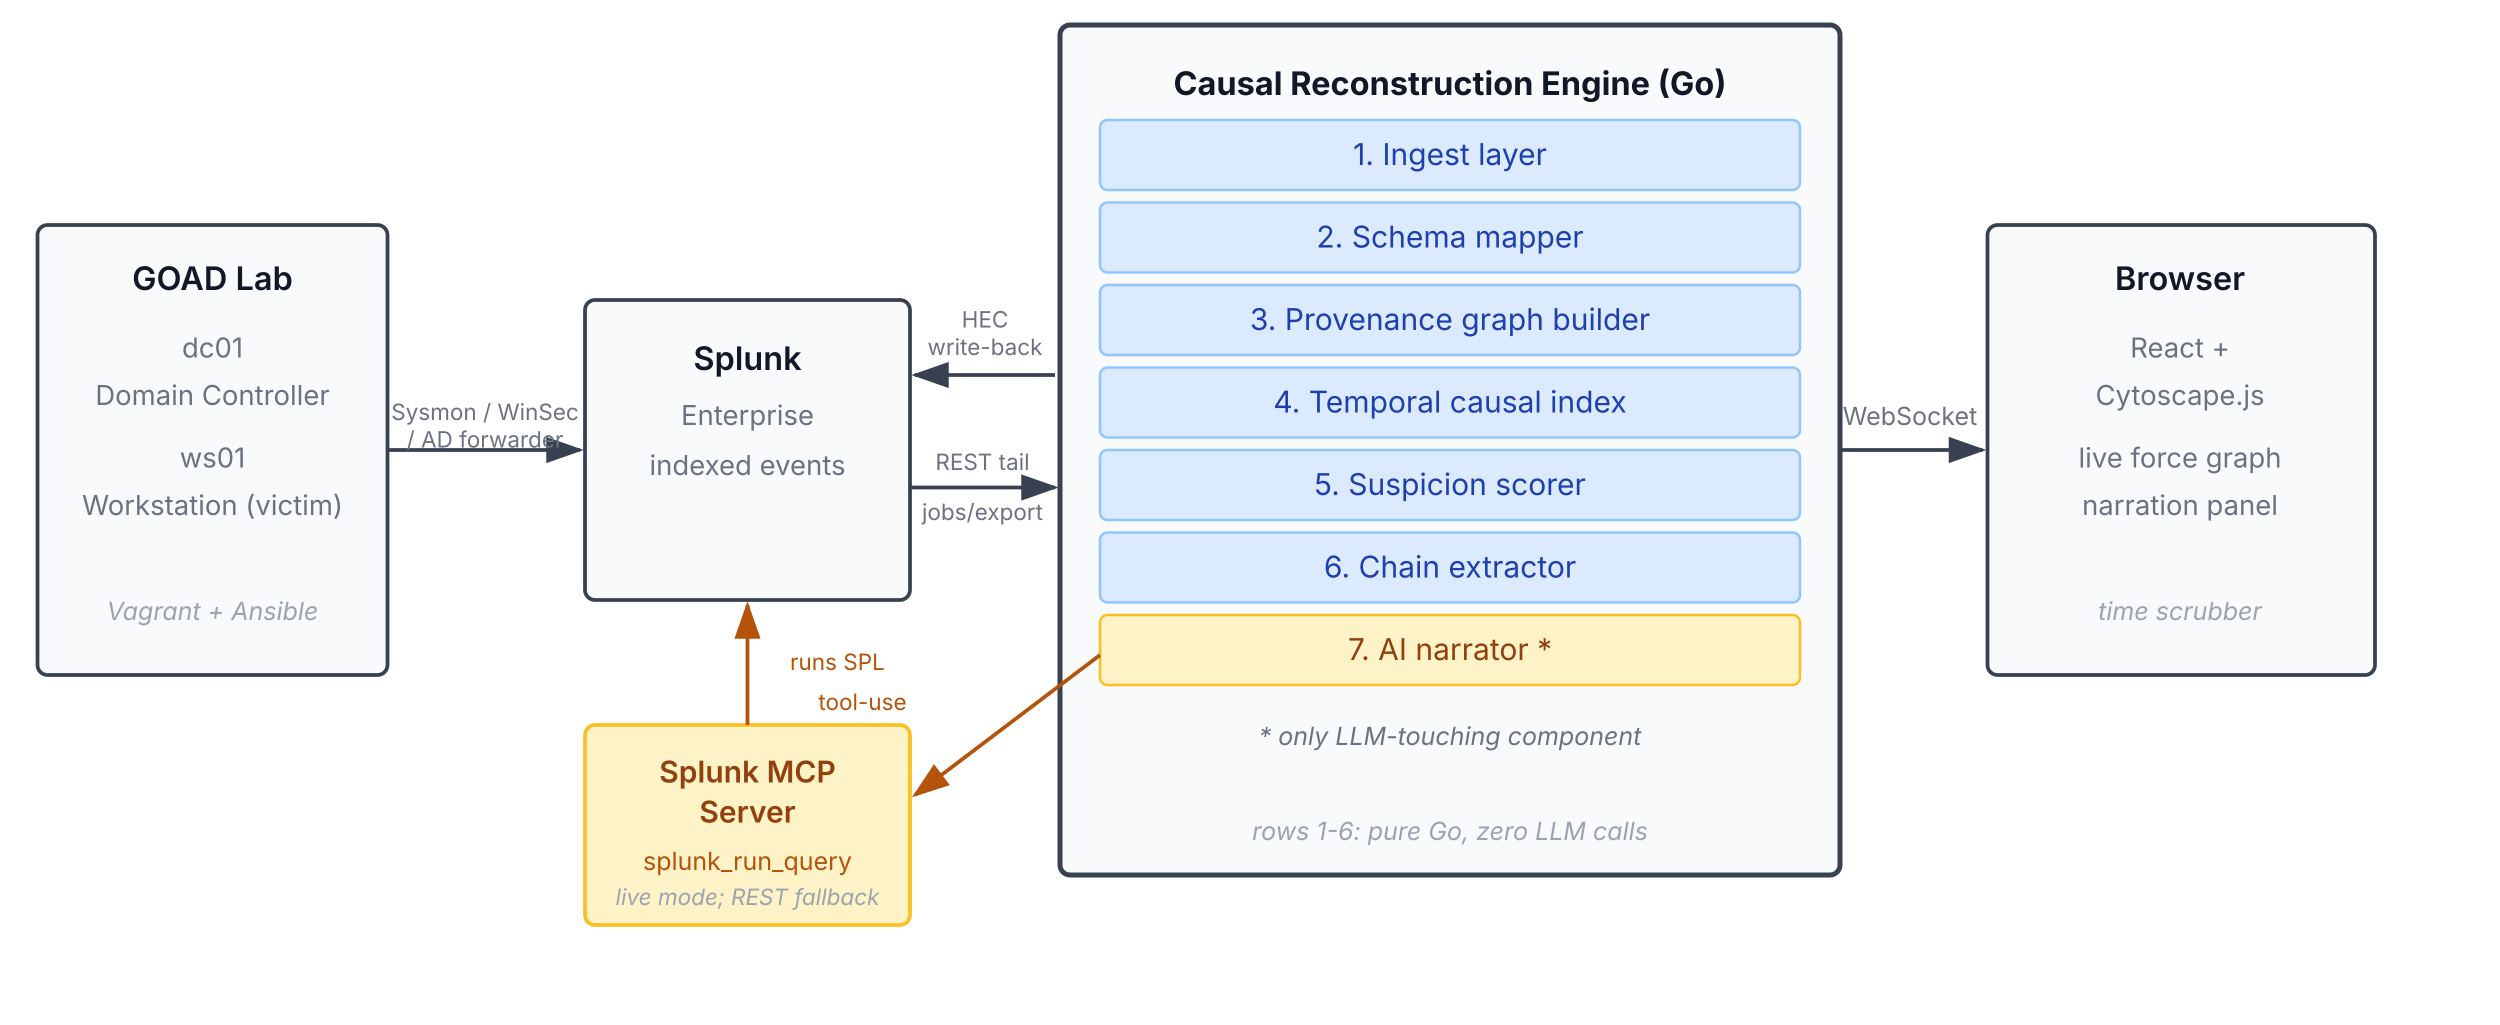
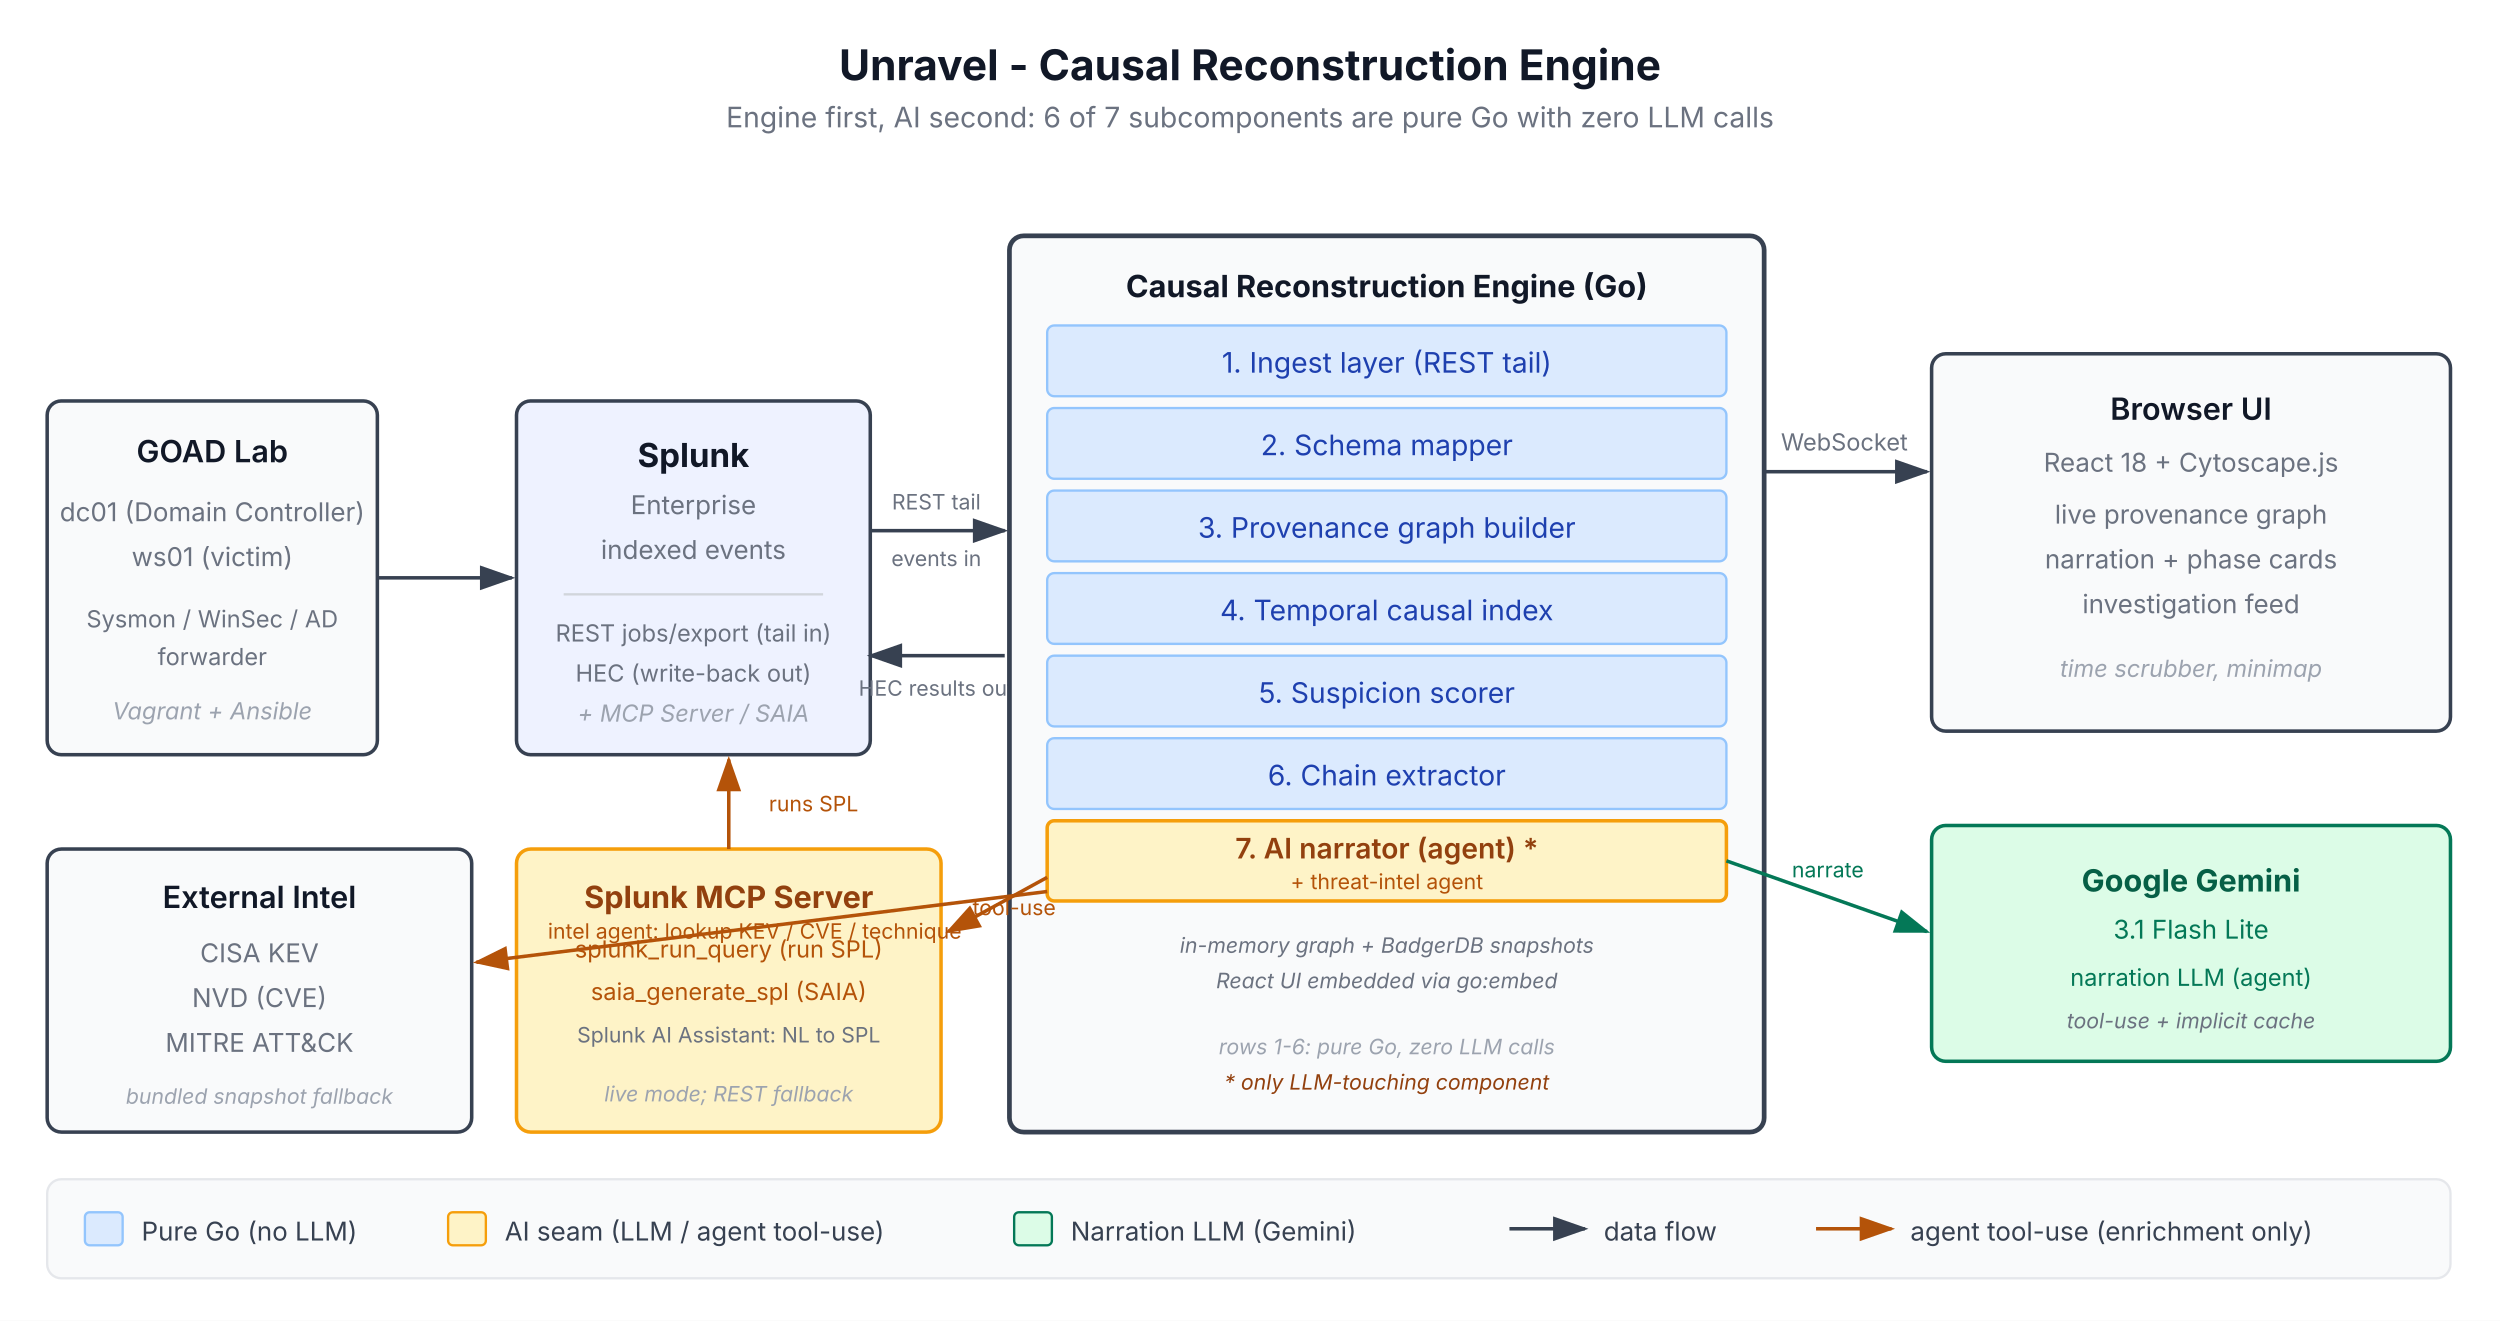
- <svg xmlns="http://www.w3.org/2000/svg" viewBox="0 0 1000 410" width="1000" height="410">
+ <svg xmlns="http://www.w3.org/2000/svg" viewBox="0 0 1060 560" width="1060" height="560" font-family="-apple-system, BlinkMacSystemFont, 'Segoe UI', sans-serif">
  <defs>
    <marker id="arr" markerWidth="10" markerHeight="7" refX="9" refY="3.5" orient="auto">
      <polygon points="0 0, 10 3.5, 0 7" fill="#374151" />
    </marker>
    <marker id="arrA" markerWidth="10" markerHeight="7" refX="9" refY="3.5" orient="auto">
      <polygon points="0 0, 10 3.5, 0 7" fill="#b45309" />
    </marker>
+     <marker id="arrG" markerWidth="10" markerHeight="7" refX="9" refY="3.5" orient="auto">
+       <polygon points="0 0, 10 3.5, 0 7" fill="#047857" />
+     </marker>
  </defs>
-   <rect width="1000" height="410" fill="#ffffff" />
-   <rect x="15" y="90" width="140" height="180" rx="4" fill="#f9fafb" stroke="#374151" stroke-width="1.5" />
-   <text x="85" y="116" text-anchor="middle" font-family="-apple-system, BlinkMacSystemFont, 'Segoe UI', sans-serif" font-size="13" font-weight="600" fill="#111827">GOAD Lab</text>
-   <text x="85" y="143" text-anchor="middle" font-family="-apple-system, BlinkMacSystemFont, 'Segoe UI', sans-serif" font-size="11" fill="#6b7280">dc01</text>
-   <text x="85" y="162" text-anchor="middle" font-family="-apple-system, BlinkMacSystemFont, 'Segoe UI', sans-serif" font-size="11" fill="#6b7280">Domain Controller</text>
-   <text x="85" y="187" text-anchor="middle" font-family="-apple-system, BlinkMacSystemFont, 'Segoe UI', sans-serif" font-size="11" fill="#6b7280">ws01</text>
-   <text x="85" y="206" text-anchor="middle" font-family="-apple-system, BlinkMacSystemFont, 'Segoe UI', sans-serif" font-size="11" fill="#6b7280">Workstation (victim)</text>
-   <text x="85" y="248" text-anchor="middle" font-family="-apple-system, BlinkMacSystemFont, 'Segoe UI', sans-serif" font-size="10" font-style="italic" fill="#9ca3af">Vagrant + Ansible</text>
-   <line x1="155" y1="180" x2="232" y2="180" stroke="#374151" stroke-width="1.5" marker-end="url(#arr)" />
-   <text x="194" y="168" text-anchor="middle" font-family="-apple-system, BlinkMacSystemFont, 'Segoe UI', sans-serif" font-size="9" fill="#6b7280">Sysmon / WinSec</text>
-   <text x="194" y="179" text-anchor="middle" font-family="-apple-system, BlinkMacSystemFont, 'Segoe UI', sans-serif" font-size="9" fill="#6b7280">/ AD forwarder</text>
-   <rect x="234" y="120" width="130" height="120" rx="4" fill="#f9fafb" stroke="#374151" stroke-width="1.5" />
-   <text x="299" y="148" text-anchor="middle" font-family="-apple-system, BlinkMacSystemFont, 'Segoe UI', sans-serif" font-size="13" font-weight="600" fill="#111827">Splunk</text>
-   <text x="299" y="170" text-anchor="middle" font-family="-apple-system, BlinkMacSystemFont, 'Segoe UI', sans-serif" font-size="11" fill="#6b7280">Enterprise</text>
-   <text x="299" y="190" text-anchor="middle" font-family="-apple-system, BlinkMacSystemFont, 'Segoe UI', sans-serif" font-size="11" fill="#6b7280">indexed events</text>
-   <line x1="422" y1="150" x2="366" y2="150" stroke="#374151" stroke-width="1.5" marker-end="url(#arr)" />
-   <text x="394" y="131" text-anchor="middle" font-family="-apple-system, BlinkMacSystemFont, 'Segoe UI', sans-serif" font-size="9" fill="#6b7280">HEC</text>
-   <text x="394" y="142" text-anchor="middle" font-family="-apple-system, BlinkMacSystemFont, 'Segoe UI', sans-serif" font-size="9" fill="#6b7280">write-back</text>
-   <line x1="364" y1="195" x2="422" y2="195" stroke="#374151" stroke-width="1.5" marker-end="url(#arr)" />
-   <text x="393" y="188" text-anchor="middle" font-family="-apple-system, BlinkMacSystemFont, 'Segoe UI', sans-serif" font-size="9" fill="#6b7280">REST tail</text>
-   <text x="393" y="208" text-anchor="middle" font-family="-apple-system, BlinkMacSystemFont, 'Segoe UI', sans-serif" font-size="9" fill="#6b7280">jobs/export</text>
-   <rect x="424" y="10" width="312" height="340" rx="4" fill="#f9fafb" stroke="#374151" stroke-width="2" />
-   <text x="580" y="38" text-anchor="middle" font-family="-apple-system, BlinkMacSystemFont, 'Segoe UI', sans-serif" font-size="13" font-weight="700" fill="#111827">Causal Reconstruction Engine (Go)</text>
-   <rect x="440" y="48" width="280" height="28" rx="3" fill="#dbeafe" stroke="#93c5fd" stroke-width="1" />
-   <text x="580" y="66" text-anchor="middle" font-family="-apple-system, BlinkMacSystemFont, 'Segoe UI', sans-serif" font-size="12" fill="#1e40af">1. Ingest layer</text>
-   <rect x="440" y="81" width="280" height="28" rx="3" fill="#dbeafe" stroke="#93c5fd" stroke-width="1" />
-   <text x="580" y="99" text-anchor="middle" font-family="-apple-system, BlinkMacSystemFont, 'Segoe UI', sans-serif" font-size="12" fill="#1e40af">2. Schema mapper</text>
-   <rect x="440" y="114" width="280" height="28" rx="3" fill="#dbeafe" stroke="#93c5fd" stroke-width="1" />
-   <text x="580" y="132" text-anchor="middle" font-family="-apple-system, BlinkMacSystemFont, 'Segoe UI', sans-serif" font-size="12" fill="#1e40af">3. Provenance graph builder</text>
-   <rect x="440" y="147" width="280" height="28" rx="3" fill="#dbeafe" stroke="#93c5fd" stroke-width="1" />
-   <text x="580" y="165" text-anchor="middle" font-family="-apple-system, BlinkMacSystemFont, 'Segoe UI', sans-serif" font-size="12" fill="#1e40af">4. Temporal causal index</text>
-   <rect x="440" y="180" width="280" height="28" rx="3" fill="#dbeafe" stroke="#93c5fd" stroke-width="1" />
-   <text x="580" y="198" text-anchor="middle" font-family="-apple-system, BlinkMacSystemFont, 'Segoe UI', sans-serif" font-size="12" fill="#1e40af">5. Suspicion scorer</text>
-   <rect x="440" y="213" width="280" height="28" rx="3" fill="#dbeafe" stroke="#93c5fd" stroke-width="1" />
-   <text x="580" y="231" text-anchor="middle" font-family="-apple-system, BlinkMacSystemFont, 'Segoe UI', sans-serif" font-size="12" fill="#1e40af">6. Chain extractor</text>
-   <rect x="440" y="246" width="280" height="28" rx="3" fill="#fef3c7" stroke="#fbbf24" stroke-width="1" />
-   <text x="580" y="264" text-anchor="middle" font-family="-apple-system, BlinkMacSystemFont, 'Segoe UI', sans-serif" font-size="12" fill="#92400e">7. AI narrator *</text>
-   <text x="580" y="298" text-anchor="middle" font-family="-apple-system, BlinkMacSystemFont, 'Segoe UI', sans-serif" font-size="10" font-style="italic" fill="#6b7280">* only LLM-touching component</text>
-   <text x="580" y="336" text-anchor="middle" font-family="-apple-system, BlinkMacSystemFont, 'Segoe UI', sans-serif" font-size="10" font-style="italic" fill="#9ca3af">rows 1-6: pure Go, zero LLM calls</text>
-   <line x1="736" y1="180" x2="793" y2="180" stroke="#374151" stroke-width="1.5" marker-end="url(#arr)" />
-   <text x="764" y="170" text-anchor="middle" font-family="-apple-system, BlinkMacSystemFont, 'Segoe UI', sans-serif" font-size="10" fill="#6b7280">WebSocket</text>
-   <rect x="795" y="90" width="155" height="180" rx="4" fill="#f9fafb" stroke="#374151" stroke-width="1.5" />
-   <text x="872" y="116" text-anchor="middle" font-family="-apple-system, BlinkMacSystemFont, 'Segoe UI', sans-serif" font-size="13" font-weight="600" fill="#111827">Browser</text>
-   <text x="872" y="143" text-anchor="middle" font-family="-apple-system, BlinkMacSystemFont, 'Segoe UI', sans-serif" font-size="11" fill="#6b7280">React +</text>
-   <text x="872" y="162" text-anchor="middle" font-family="-apple-system, BlinkMacSystemFont, 'Segoe UI', sans-serif" font-size="11" fill="#6b7280">Cytoscape.js</text>
-   <text x="872" y="187" text-anchor="middle" font-family="-apple-system, BlinkMacSystemFont, 'Segoe UI', sans-serif" font-size="11" fill="#6b7280">live force graph</text>
-   <text x="872" y="206" text-anchor="middle" font-family="-apple-system, BlinkMacSystemFont, 'Segoe UI', sans-serif" font-size="11" fill="#6b7280">narration panel</text>
-   <text x="872" y="248" text-anchor="middle" font-family="-apple-system, BlinkMacSystemFont, 'Segoe UI', sans-serif" font-size="10" font-style="italic" fill="#9ca3af">time scrubber</text>
-   <rect x="234" y="290" width="130" height="80" rx="4" fill="#fef3c7" stroke="#fbbf24" stroke-width="1.5" />
-   <text x="299" y="313" text-anchor="middle" font-family="-apple-system, BlinkMacSystemFont, 'Segoe UI', sans-serif" font-size="12" font-weight="600" fill="#92400e">Splunk MCP</text>
-   <text x="299" y="329" text-anchor="middle" font-family="-apple-system, BlinkMacSystemFont, 'Segoe UI', sans-serif" font-size="12" font-weight="600" fill="#92400e">Server</text>
-   <text x="299" y="348" text-anchor="middle" font-family="-apple-system, BlinkMacSystemFont, 'Segoe UI', sans-serif" font-size="10" fill="#b45309">splunk_run_query</text>
-   <text x="299" y="362" text-anchor="middle" font-family="-apple-system, BlinkMacSystemFont, 'Segoe UI', sans-serif" font-size="9" font-style="italic" fill="#9ca3af">live mode; REST fallback</text>
-   <line x1="440" y1="262" x2="366" y2="318" stroke="#b45309" stroke-width="1.5" marker-end="url(#arrA)" />
-   <text x="345" y="284" text-anchor="middle" font-family="-apple-system, BlinkMacSystemFont, 'Segoe UI', sans-serif" font-size="9" fill="#b45309">tool-use</text>
-   <line x1="299" y1="290" x2="299" y2="242" stroke="#b45309" stroke-width="1.5" marker-end="url(#arrA)" />
-   <text x="316" y="268" text-anchor="start" font-family="-apple-system, BlinkMacSystemFont, 'Segoe UI', sans-serif" font-size="9" fill="#b45309">runs SPL</text>
+   <rect width="1060" height="560" fill="#ffffff" />
+   <text x="530" y="34" text-anchor="middle" font-size="18" font-weight="700" fill="#111827">Unravel - Causal Reconstruction Engine</text>
+   <text x="530" y="54" text-anchor="middle" font-size="12" fill="#6b7280">Engine first, AI second: 6 of 7 subcomponents are pure Go with zero LLM calls</text>
+   <rect x="20" y="170" width="140" height="150" rx="6" fill="#f9fafb" stroke="#374151" stroke-width="1.5" />
+   <text x="90" y="196" text-anchor="middle" font-size="13" font-weight="600" fill="#111827">GOAD Lab</text>
+   <text x="90" y="221" text-anchor="middle" font-size="11" fill="#6b7280">dc01 (Domain Controller)</text>
+   <text x="90" y="240" text-anchor="middle" font-size="11" fill="#6b7280">ws01 (victim)</text>
+   <text x="90" y="266" text-anchor="middle" font-size="10" fill="#6b7280">Sysmon / WinSec / AD</text>
+   <text x="90" y="282" text-anchor="middle" font-size="10" fill="#6b7280">forwarder</text>
+   <text x="90" y="305" text-anchor="middle" font-size="10" font-style="italic" fill="#9ca3af">Vagrant + Ansible</text>
+   <line x1="160" y1="245" x2="217" y2="245" stroke="#374151" stroke-width="1.5" marker-end="url(#arr)" />
+   <rect x="219" y="170" width="150" height="150" rx="6" fill="#eef2ff" stroke="#374151" stroke-width="1.5" />
+   <text x="294" y="198" text-anchor="middle" font-size="14" font-weight="700" fill="#111827">Splunk</text>
+   <text x="294" y="218" text-anchor="middle" font-size="11" fill="#6b7280">Enterprise</text>
+   <text x="294" y="237" text-anchor="middle" font-size="11" fill="#6b7280">indexed events</text>
+   <line x1="239" y1="252" x2="349" y2="252" stroke="#d1d5db" stroke-width="1" />
+   <text x="294" y="272" text-anchor="middle" font-size="10" fill="#6b7280">REST jobs/export (tail in)</text>
+   <text x="294" y="289" text-anchor="middle" font-size="10" fill="#6b7280">HEC (write-back out)</text>
+   <text x="294" y="306" text-anchor="middle" font-size="10" font-style="italic" fill="#9ca3af">+ MCP Server / SAIA</text>
+   <line x1="369" y1="225" x2="426" y2="225" stroke="#374151" stroke-width="1.5" marker-end="url(#arr)" />
+   <text x="397" y="216" text-anchor="middle" font-size="9" fill="#6b7280">REST tail</text>
+   <text x="397" y="240" text-anchor="middle" font-size="9" fill="#6b7280">events in</text>
+   <line x1="426" y1="278" x2="369" y2="278" stroke="#374151" stroke-width="1.5" marker-end="url(#arr)" />
+   <text x="397" y="295" text-anchor="middle" font-size="9" fill="#6b7280">HEC results out</text>
+   <rect x="428" y="100" width="320" height="380" rx="6" fill="#f9fafb" stroke="#374151" stroke-width="2" />
+   <text x="588" y="126" text-anchor="middle" font-size="13" font-weight="700" fill="#111827">Causal Reconstruction Engine (Go)</text>
+   <rect x="444" y="138" width="288" height="30" rx="3" fill="#dbeafe" stroke="#93c5fd" stroke-width="1" />
+   <text x="588" y="158" text-anchor="middle" font-size="12" fill="#1e40af">1. Ingest layer (REST tail)</text>
+   <rect x="444" y="173" width="288" height="30" rx="3" fill="#dbeafe" stroke="#93c5fd" stroke-width="1" />
+   <text x="588" y="193" text-anchor="middle" font-size="12" fill="#1e40af">2. Schema mapper</text>
+   <rect x="444" y="208" width="288" height="30" rx="3" fill="#dbeafe" stroke="#93c5fd" stroke-width="1" />
+   <text x="588" y="228" text-anchor="middle" font-size="12" fill="#1e40af">3. Provenance graph builder</text>
+   <rect x="444" y="243" width="288" height="30" rx="3" fill="#dbeafe" stroke="#93c5fd" stroke-width="1" />
+   <text x="588" y="263" text-anchor="middle" font-size="12" fill="#1e40af">4. Temporal causal index</text>
+   <rect x="444" y="278" width="288" height="30" rx="3" fill="#dbeafe" stroke="#93c5fd" stroke-width="1" />
+   <text x="588" y="298" text-anchor="middle" font-size="12" fill="#1e40af">5. Suspicion scorer</text>
+   <rect x="444" y="313" width="288" height="30" rx="3" fill="#dbeafe" stroke="#93c5fd" stroke-width="1" />
+   <text x="588" y="333" text-anchor="middle" font-size="12" fill="#1e40af">6. Chain extractor</text>
+   <rect x="444" y="348" width="288" height="34" rx="3" fill="#fef3c7" stroke="#f59e0b" stroke-width="1.5" />
+   <text x="588" y="364" text-anchor="middle" font-size="12" font-weight="600" fill="#92400e">7. AI narrator (agent) *</text>
+   <text x="588" y="377" text-anchor="middle" font-size="9" fill="#b45309">+ threat-intel agent</text>
+   <text x="588" y="404" text-anchor="middle" font-size="9" font-style="italic" fill="#6b7280">in-memory graph + BadgerDB snapshots</text>
+   <text x="588" y="419" text-anchor="middle" font-size="9" font-style="italic" fill="#6b7280">React UI embedded via go:embed</text>
+   <text x="588" y="447" text-anchor="middle" font-size="9" font-style="italic" fill="#9ca3af">rows 1-6: pure Go, zero LLM calls</text>
+   <text x="588" y="462" text-anchor="middle" font-size="9" font-style="italic" fill="#92400e">* only LLM-touching component</text>
+   <line x1="748" y1="200" x2="817" y2="200" stroke="#374151" stroke-width="1.5" marker-end="url(#arr)" />
+   <text x="782" y="191" text-anchor="middle" font-size="10" fill="#6b7280">WebSocket</text>
+   <rect x="819" y="150" width="220" height="160" rx="6" fill="#f9fafb" stroke="#374151" stroke-width="1.5" />
+   <text x="929" y="178" text-anchor="middle" font-size="13" font-weight="600" fill="#111827">Browser UI</text>
+   <text x="929" y="200" text-anchor="middle" font-size="11" fill="#6b7280">React 18 + Cytoscape.js</text>
+   <text x="929" y="222" text-anchor="middle" font-size="11" fill="#6b7280">live provenance graph</text>
+   <text x="929" y="241" text-anchor="middle" font-size="11" fill="#6b7280">narration + phase cards</text>
+   <text x="929" y="260" text-anchor="middle" font-size="11" fill="#6b7280">investigation feed</text>
+   <text x="929" y="287" text-anchor="middle" font-size="10" font-style="italic" fill="#9ca3af">time scrubber, minimap</text>
+   <rect x="819" y="350" width="220" height="100" rx="6" fill="#dcfce7" stroke="#047857" stroke-width="1.5" />
+   <text x="929" y="378" text-anchor="middle" font-size="13" font-weight="700" fill="#065f46">Google Gemini</text>
+   <text x="929" y="398" text-anchor="middle" font-size="11" fill="#047857">3.1 Flash Lite</text>
+   <text x="929" y="418" text-anchor="middle" font-size="10" fill="#047857">narration LLM (agent)</text>
+   <text x="929" y="436" text-anchor="middle" font-size="9" font-style="italic" fill="#6b7280">tool-use + implicit cache</text>
+   <line x1="732" y1="365" x2="817" y2="395" stroke="#047857" stroke-width="1.5" marker-end="url(#arrG)" />
+   <text x="775" y="372" text-anchor="middle" font-size="9" fill="#047857">narrate</text>
+   <rect x="219" y="360" width="180" height="120" rx="6" fill="#fef3c7" stroke="#f59e0b" stroke-width="1.5" />
+   <text x="309" y="385" text-anchor="middle" font-size="13" font-weight="700" fill="#92400e">Splunk MCP Server</text>
+   <text x="309" y="406" text-anchor="middle" font-size="10" fill="#b45309">splunk_run_query (run SPL)</text>
+   <text x="309" y="424" text-anchor="middle" font-size="10" fill="#b45309">saia_generate_spl (SAIA)</text>
+   <text x="309" y="442" text-anchor="middle" font-size="9" fill="#6b7280">Splunk AI Assistant: NL to SPL</text>
+   <text x="309" y="467" text-anchor="middle" font-size="9" font-style="italic" fill="#9ca3af">live mode; REST fallback</text>
+   <line x1="444" y1="372" x2="402" y2="395" stroke="#b45309" stroke-width="1.5" marker-end="url(#arrA)" />
+   <text x="430" y="388" text-anchor="middle" font-size="9" fill="#b45309">tool-use</text>
+   <line x1="309" y1="360" x2="309" y2="322" stroke="#b45309" stroke-width="1.5" marker-end="url(#arrA)" />
+   <text x="326" y="344" text-anchor="start" font-size="9" fill="#b45309">runs SPL</text>
+   <rect x="20" y="360" width="180" height="120" rx="6" fill="#f9fafb" stroke="#374151" stroke-width="1.5" />
+   <text x="110" y="385" text-anchor="middle" font-size="13" font-weight="600" fill="#111827">External Intel</text>
+   <text x="110" y="408" text-anchor="middle" font-size="11" fill="#6b7280">CISA KEV</text>
+   <text x="110" y="427" text-anchor="middle" font-size="11" fill="#6b7280">NVD (CVE)</text>
+   <text x="110" y="446" text-anchor="middle" font-size="11" fill="#6b7280">MITRE ATT&amp;CK</text>
+   <text x="110" y="468" text-anchor="middle" font-size="9" font-style="italic" fill="#9ca3af">bundled snapshot fallback</text>
+   <line x1="444" y1="378" x2="202" y2="408" stroke="#b45309" stroke-width="1.5" marker-end="url(#arrA)" />
+   <text x="320" y="398" text-anchor="middle" font-size="9" fill="#b45309">intel agent: lookup KEV / CVE / technique</text>
+   <rect x="20" y="500" width="1019" height="42" rx="6" fill="#f9fafb" stroke="#e5e7eb" stroke-width="1" />
+   <rect x="36" y="514" width="16" height="14" rx="2" fill="#dbeafe" stroke="#93c5fd" />
+   <text x="60" y="526" font-size="11" fill="#374151">Pure Go (no LLM)</text>
+   <rect x="190" y="514" width="16" height="14" rx="2" fill="#fef3c7" stroke="#f59e0b" />
+   <text x="214" y="526" font-size="11" fill="#374151">AI seam (LLM / agent tool-use)</text>
+   <rect x="430" y="514" width="16" height="14" rx="2" fill="#dcfce7" stroke="#047857" />
+   <text x="454" y="526" font-size="11" fill="#374151">Narration LLM (Gemini)</text>
+   <line x1="640" y1="521" x2="672" y2="521" stroke="#374151" stroke-width="1.5" marker-end="url(#arr)" />
+   <text x="680" y="526" font-size="11" fill="#374151">data flow</text>
+   <line x1="770" y1="521" x2="802" y2="521" stroke="#b45309" stroke-width="1.5" marker-end="url(#arrA)" />
+   <text x="810" y="526" font-size="11" fill="#374151">agent tool-use (enrichment only)</text>
</svg>
